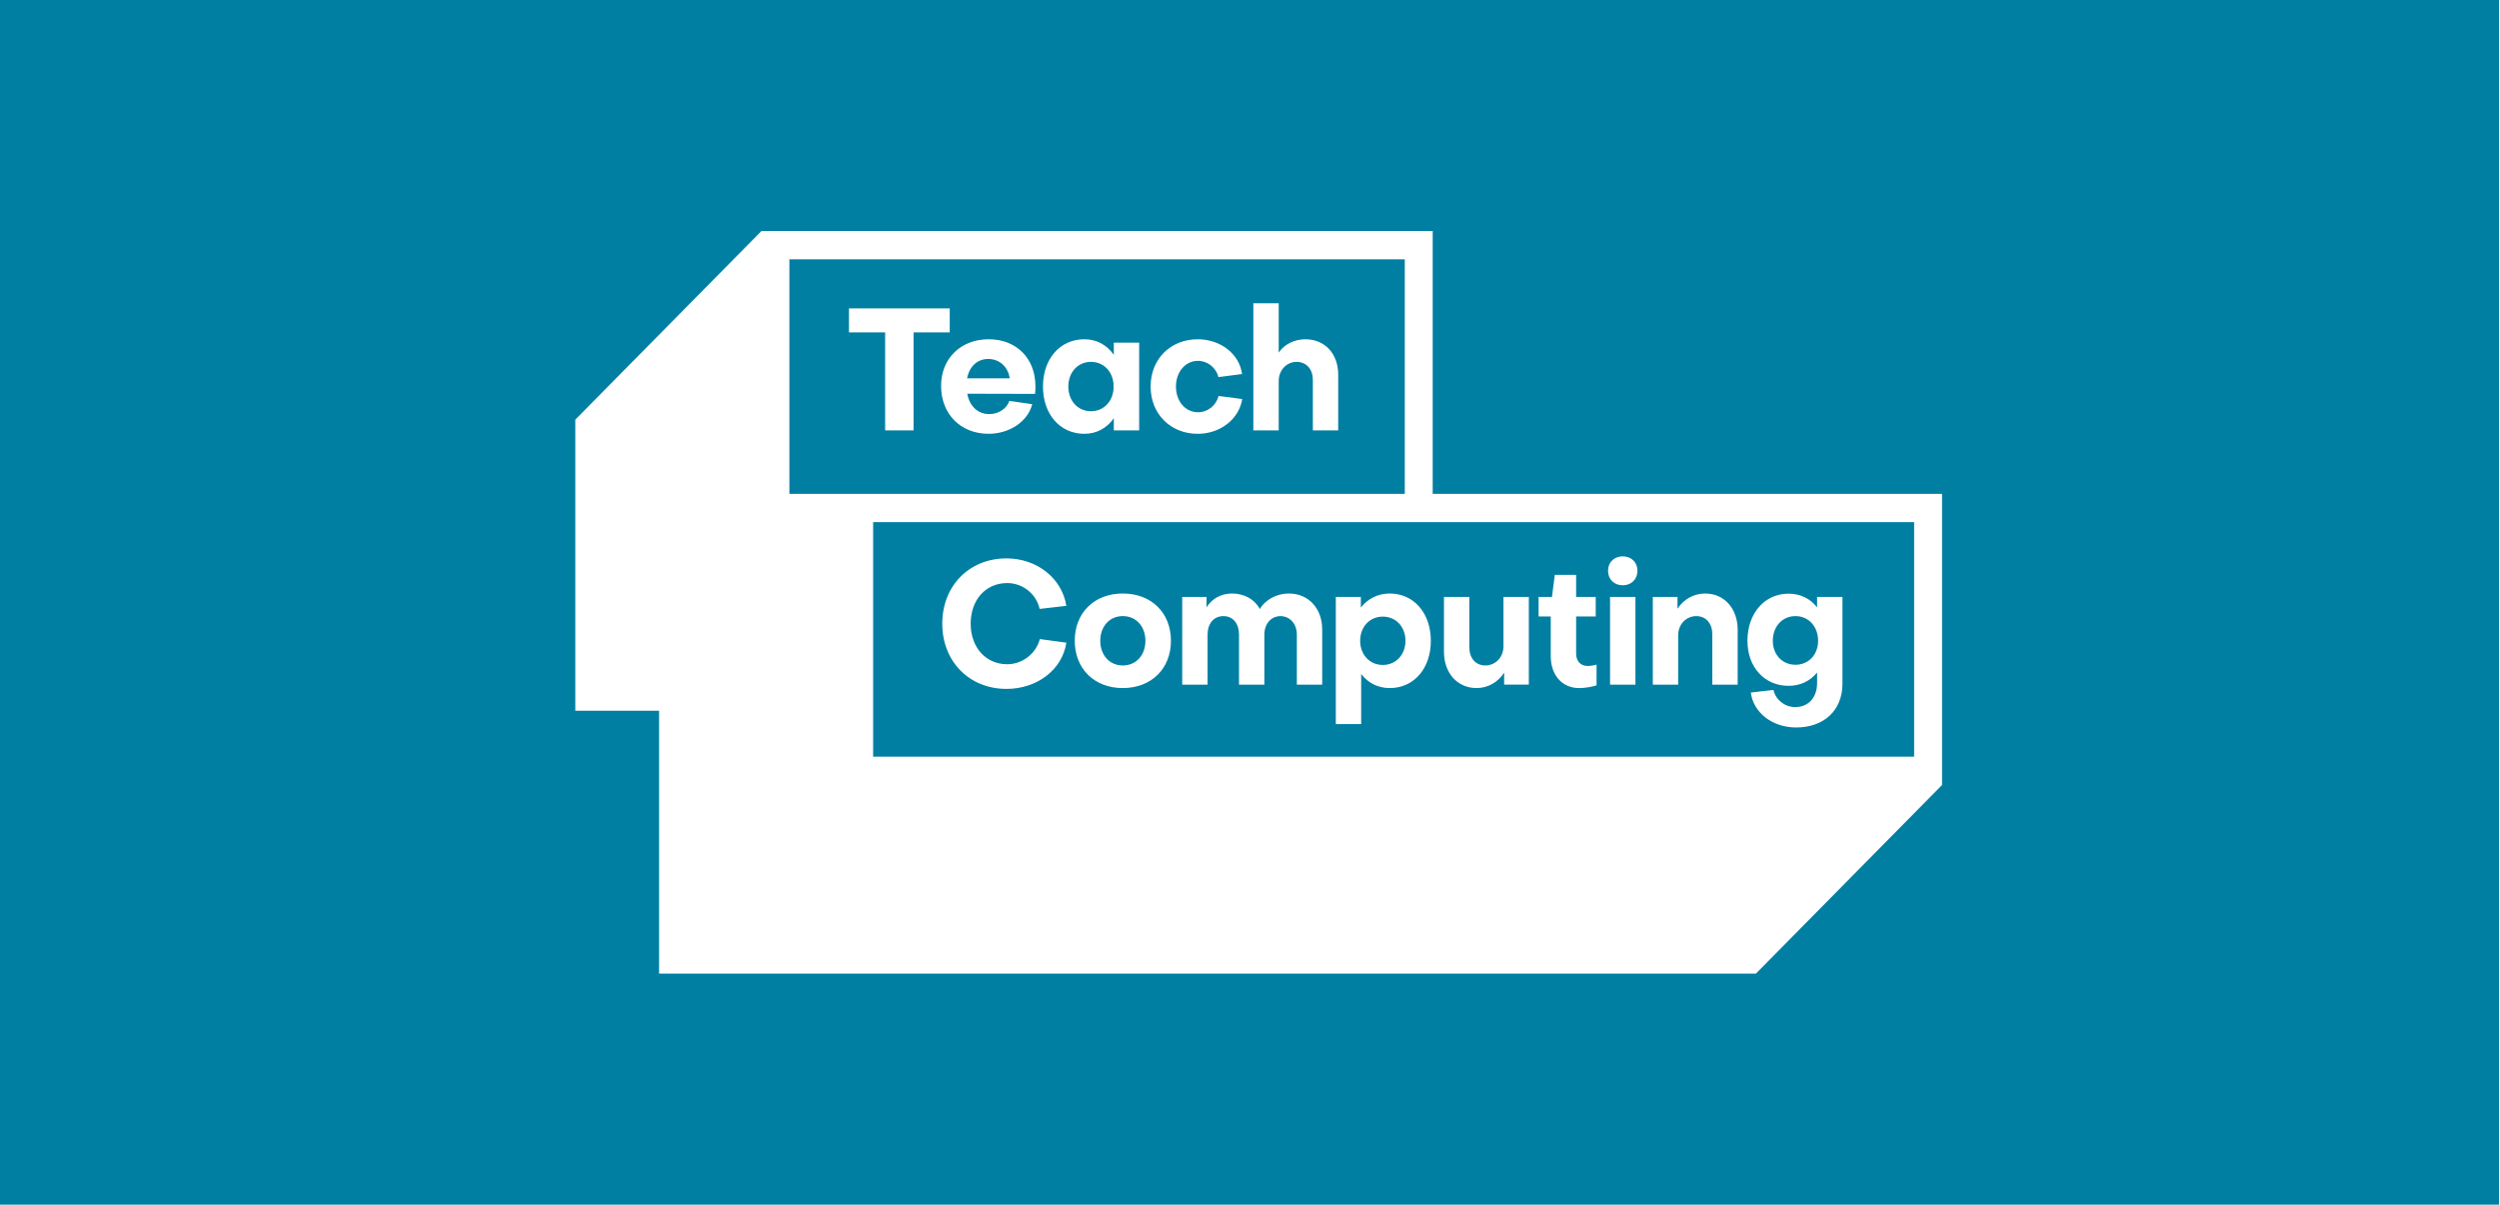
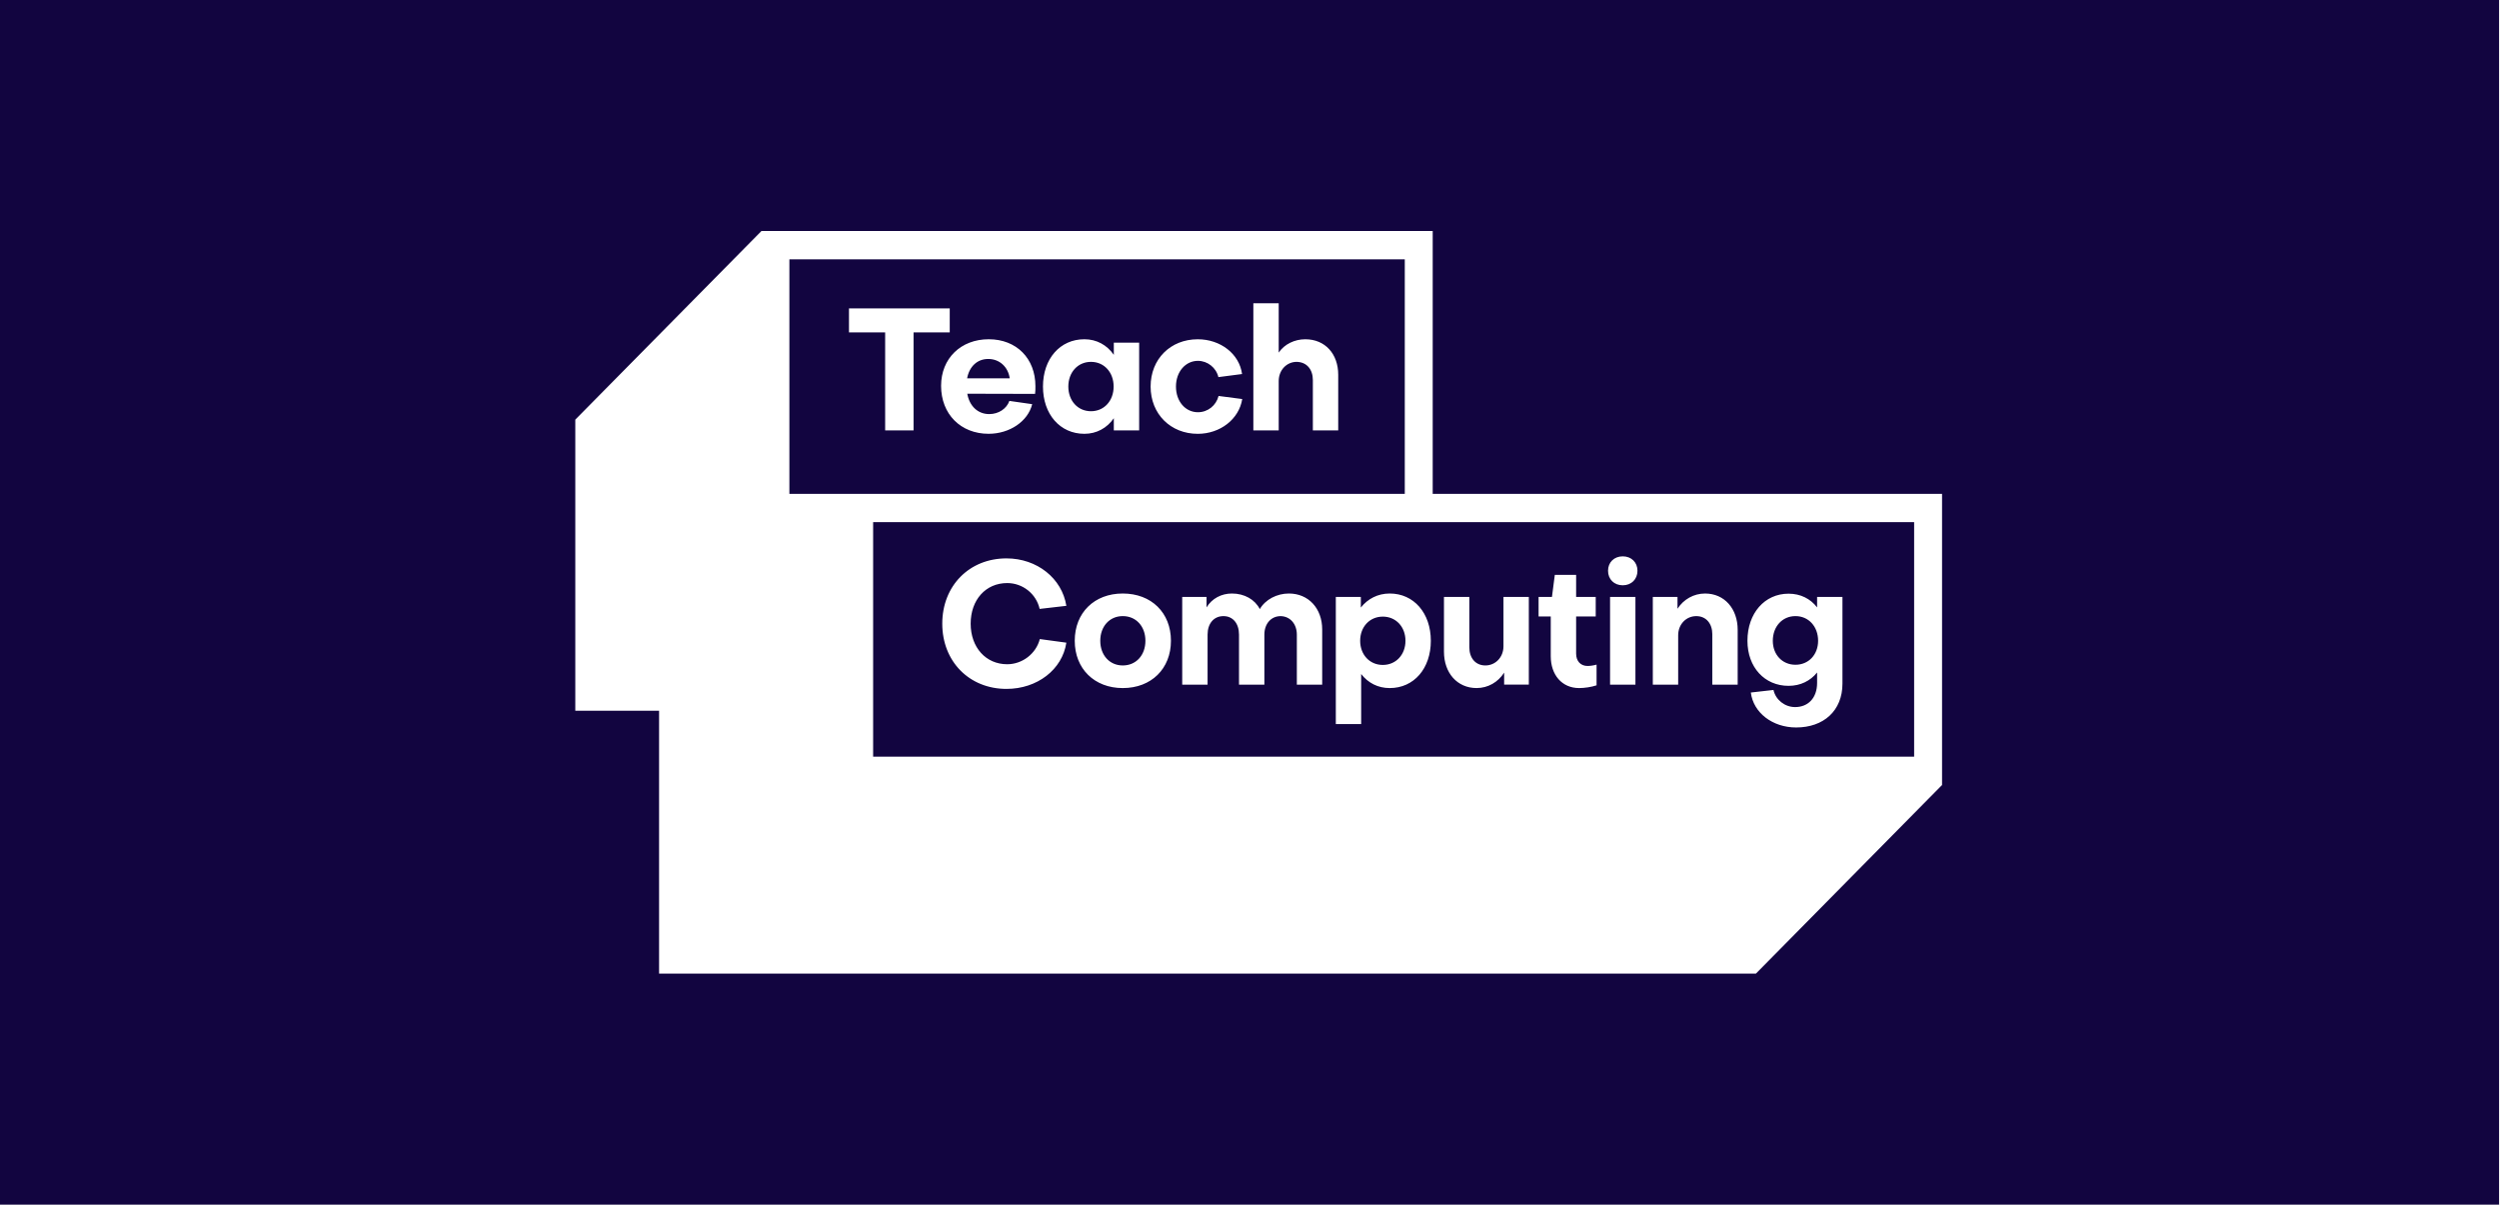
<svg xmlns="http://www.w3.org/2000/svg" width="303" height="146" viewBox="0 0 303 146" fill="none">
-   <rect width="303" height="146" fill="#007FA2" />
+   <rect width="303" height="146" fill="#120540" />
  <path fill-rule="evenodd" clip-rule="evenodd" d="M69.754 50.861L92.325 28H173.713V59.856H235.471V95.141L212.903 118H79.912V86.144H69.754V50.861ZM170.328 59.856H95.712V31.43H170.328V59.856ZM173.713 63.286H105.866V91.711H232.086V63.286H173.713ZM102.937 40.286H107.324V52.161H110.768V40.286H115.154V37.38H102.937V40.286ZM122.427 45.853C122.243 44.502 121.217 43.507 119.823 43.507C118.47 43.507 117.528 44.44 117.26 45.853H122.427ZM119.883 41.117C123.245 41.117 125.543 43.442 125.543 46.805C125.543 47.076 125.543 47.512 125.501 47.739L117.281 47.719C117.547 49.214 118.553 50.188 119.945 50.188C121.093 50.188 122.057 49.525 122.386 48.591L125.152 48.985C124.64 51.062 122.426 52.576 119.865 52.576C116.481 52.576 114.105 50.188 114.105 46.764C114.105 43.442 116.503 41.117 119.883 41.117ZM135.026 46.849C135.026 45.125 133.878 43.859 132.28 43.859C130.681 43.859 129.533 45.125 129.533 46.849C129.533 48.574 130.681 49.84 132.28 49.84C133.878 49.84 135.026 48.574 135.026 46.849ZM135.048 41.534H138.121V52.162H135.048V50.69C134.227 51.871 132.976 52.578 131.48 52.578C128.529 52.578 126.459 50.212 126.459 46.848C126.459 43.483 128.529 41.117 131.48 41.117C132.976 41.117 134.227 41.825 135.048 43.006V41.534ZM150.598 45.334L147.729 45.707C147.462 44.566 146.418 43.735 145.248 43.735C143.752 43.735 142.584 45.043 142.584 46.849C142.584 48.655 143.732 49.963 145.248 49.963C146.458 49.963 147.462 49.132 147.751 47.991L150.62 48.364C150.229 50.814 147.935 52.58 145.229 52.58C141.928 52.58 139.51 50.171 139.51 46.849C139.51 43.527 141.908 41.12 145.229 41.12C147.975 41.12 150.271 42.884 150.598 45.334ZM155.042 36.759V42.737C155.739 41.701 156.988 41.119 158.26 41.119C160.679 41.119 162.257 42.904 162.257 45.416V52.164H159.182V46.061C159.182 44.773 158.444 43.881 157.215 43.859C156.026 43.859 155.042 44.836 155.042 46.184V52.164H151.967V36.759H155.042ZM126.076 77.455L129.294 77.891C128.801 81.15 125.768 83.495 122.037 83.495C117.528 83.495 114.248 80.175 114.248 75.587C114.248 70.998 117.528 67.676 122.037 67.676C125.728 67.676 128.761 70.086 129.294 73.427L126.054 73.801C125.645 71.973 124.005 70.667 122.119 70.667C119.517 70.667 117.692 72.7 117.692 75.587C117.692 78.472 119.536 80.506 122.119 80.506C123.964 80.506 125.624 79.22 126.076 77.455ZM138.88 77.662C138.88 75.919 137.752 74.672 136.133 74.672C134.535 74.672 133.406 75.919 133.406 77.662C133.406 79.406 134.535 80.653 136.133 80.653C137.752 80.653 138.88 79.406 138.88 77.662ZM141.975 77.663C141.975 81.047 139.597 83.394 136.133 83.394C132.69 83.394 130.312 81.047 130.312 77.663C130.312 74.258 132.69 71.933 136.133 71.933C139.597 71.933 141.975 74.258 141.975 77.663ZM143.342 82.978V72.348H146.293V73.614C146.95 72.534 148.098 71.933 149.368 71.933C150.885 71.933 152.156 72.66 152.75 73.822C153.426 72.66 154.82 71.933 156.275 71.933C158.653 71.933 160.314 73.739 160.314 76.293V82.978H157.24V76.916C157.24 75.65 156.461 74.714 155.291 74.674C154.103 74.674 153.304 75.609 153.304 76.916V82.978H150.228V76.916C150.228 75.565 149.49 74.674 148.342 74.674C147.175 74.674 146.417 75.565 146.417 76.916V82.978H143.342ZM170.411 77.662C170.411 75.959 169.243 74.734 167.664 74.734C166.065 74.734 164.917 75.981 164.917 77.662C164.917 79.343 166.065 80.59 167.664 80.59C169.263 80.59 170.411 79.343 170.411 77.662ZM168.504 83.394C167.069 83.394 165.881 82.771 165.04 81.691V87.753H161.966V72.349H164.999V73.635C165.839 72.578 167.049 71.933 168.504 71.933C171.415 71.933 173.486 74.299 173.486 77.663C173.486 81.028 171.435 83.394 168.504 83.394ZM182.375 82.977V81.523C181.638 82.686 180.408 83.392 179.034 83.392C176.677 83.392 175.079 81.545 175.079 78.991V72.347H178.154V78.451C178.154 79.738 178.891 80.652 180.101 80.652C181.31 80.652 182.293 79.675 182.293 78.326V72.347H185.368V82.977H182.375ZM188.027 74.715H186.551V72.349H188.172L188.519 69.67H191.103V72.349H193.479V74.715H191.103V79.222C191.103 80.114 191.636 80.716 192.495 80.716C192.784 80.716 193.233 80.654 193.582 80.551V83.061C192.947 83.27 192.127 83.394 191.47 83.394C189.38 83.394 188.027 81.795 188.027 79.533V74.715ZM195.218 82.98H198.293V72.35H195.218V82.98ZM194.973 69.172C194.973 68.155 195.711 67.429 196.756 67.429C197.802 67.429 198.54 68.155 198.54 69.172C198.54 70.209 197.802 70.937 196.756 70.937C195.711 70.937 194.973 70.209 194.973 69.172ZM203.394 72.349V73.78C204.133 72.64 205.361 71.934 206.735 71.934C209.092 71.934 210.691 73.78 210.691 76.334V82.978H207.615V76.874C207.615 75.588 206.878 74.674 205.668 74.674C204.459 74.674 203.476 75.65 203.476 76.999V82.978H200.401V72.349H203.394ZM220.443 77.662C220.443 75.938 219.295 74.672 217.697 74.672C216.098 74.672 214.95 75.938 214.95 77.662C214.95 79.343 216.098 80.568 217.697 80.568C219.295 80.568 220.443 79.343 220.443 77.662ZM220.321 82.772V81.506C219.5 82.523 218.312 83.124 216.857 83.124C213.966 83.124 211.875 80.882 211.875 77.664C211.875 74.322 213.966 71.954 216.857 71.954C218.332 71.954 219.52 72.578 220.321 73.616V72.35H223.395V82.853C223.395 86.155 221.099 88.169 217.779 88.169C214.908 88.169 212.592 86.383 212.285 83.934L215.031 83.623C215.298 84.826 216.404 85.698 217.655 85.698C219.214 85.698 220.321 84.618 220.321 82.772Z" fill="white" />
</svg>
